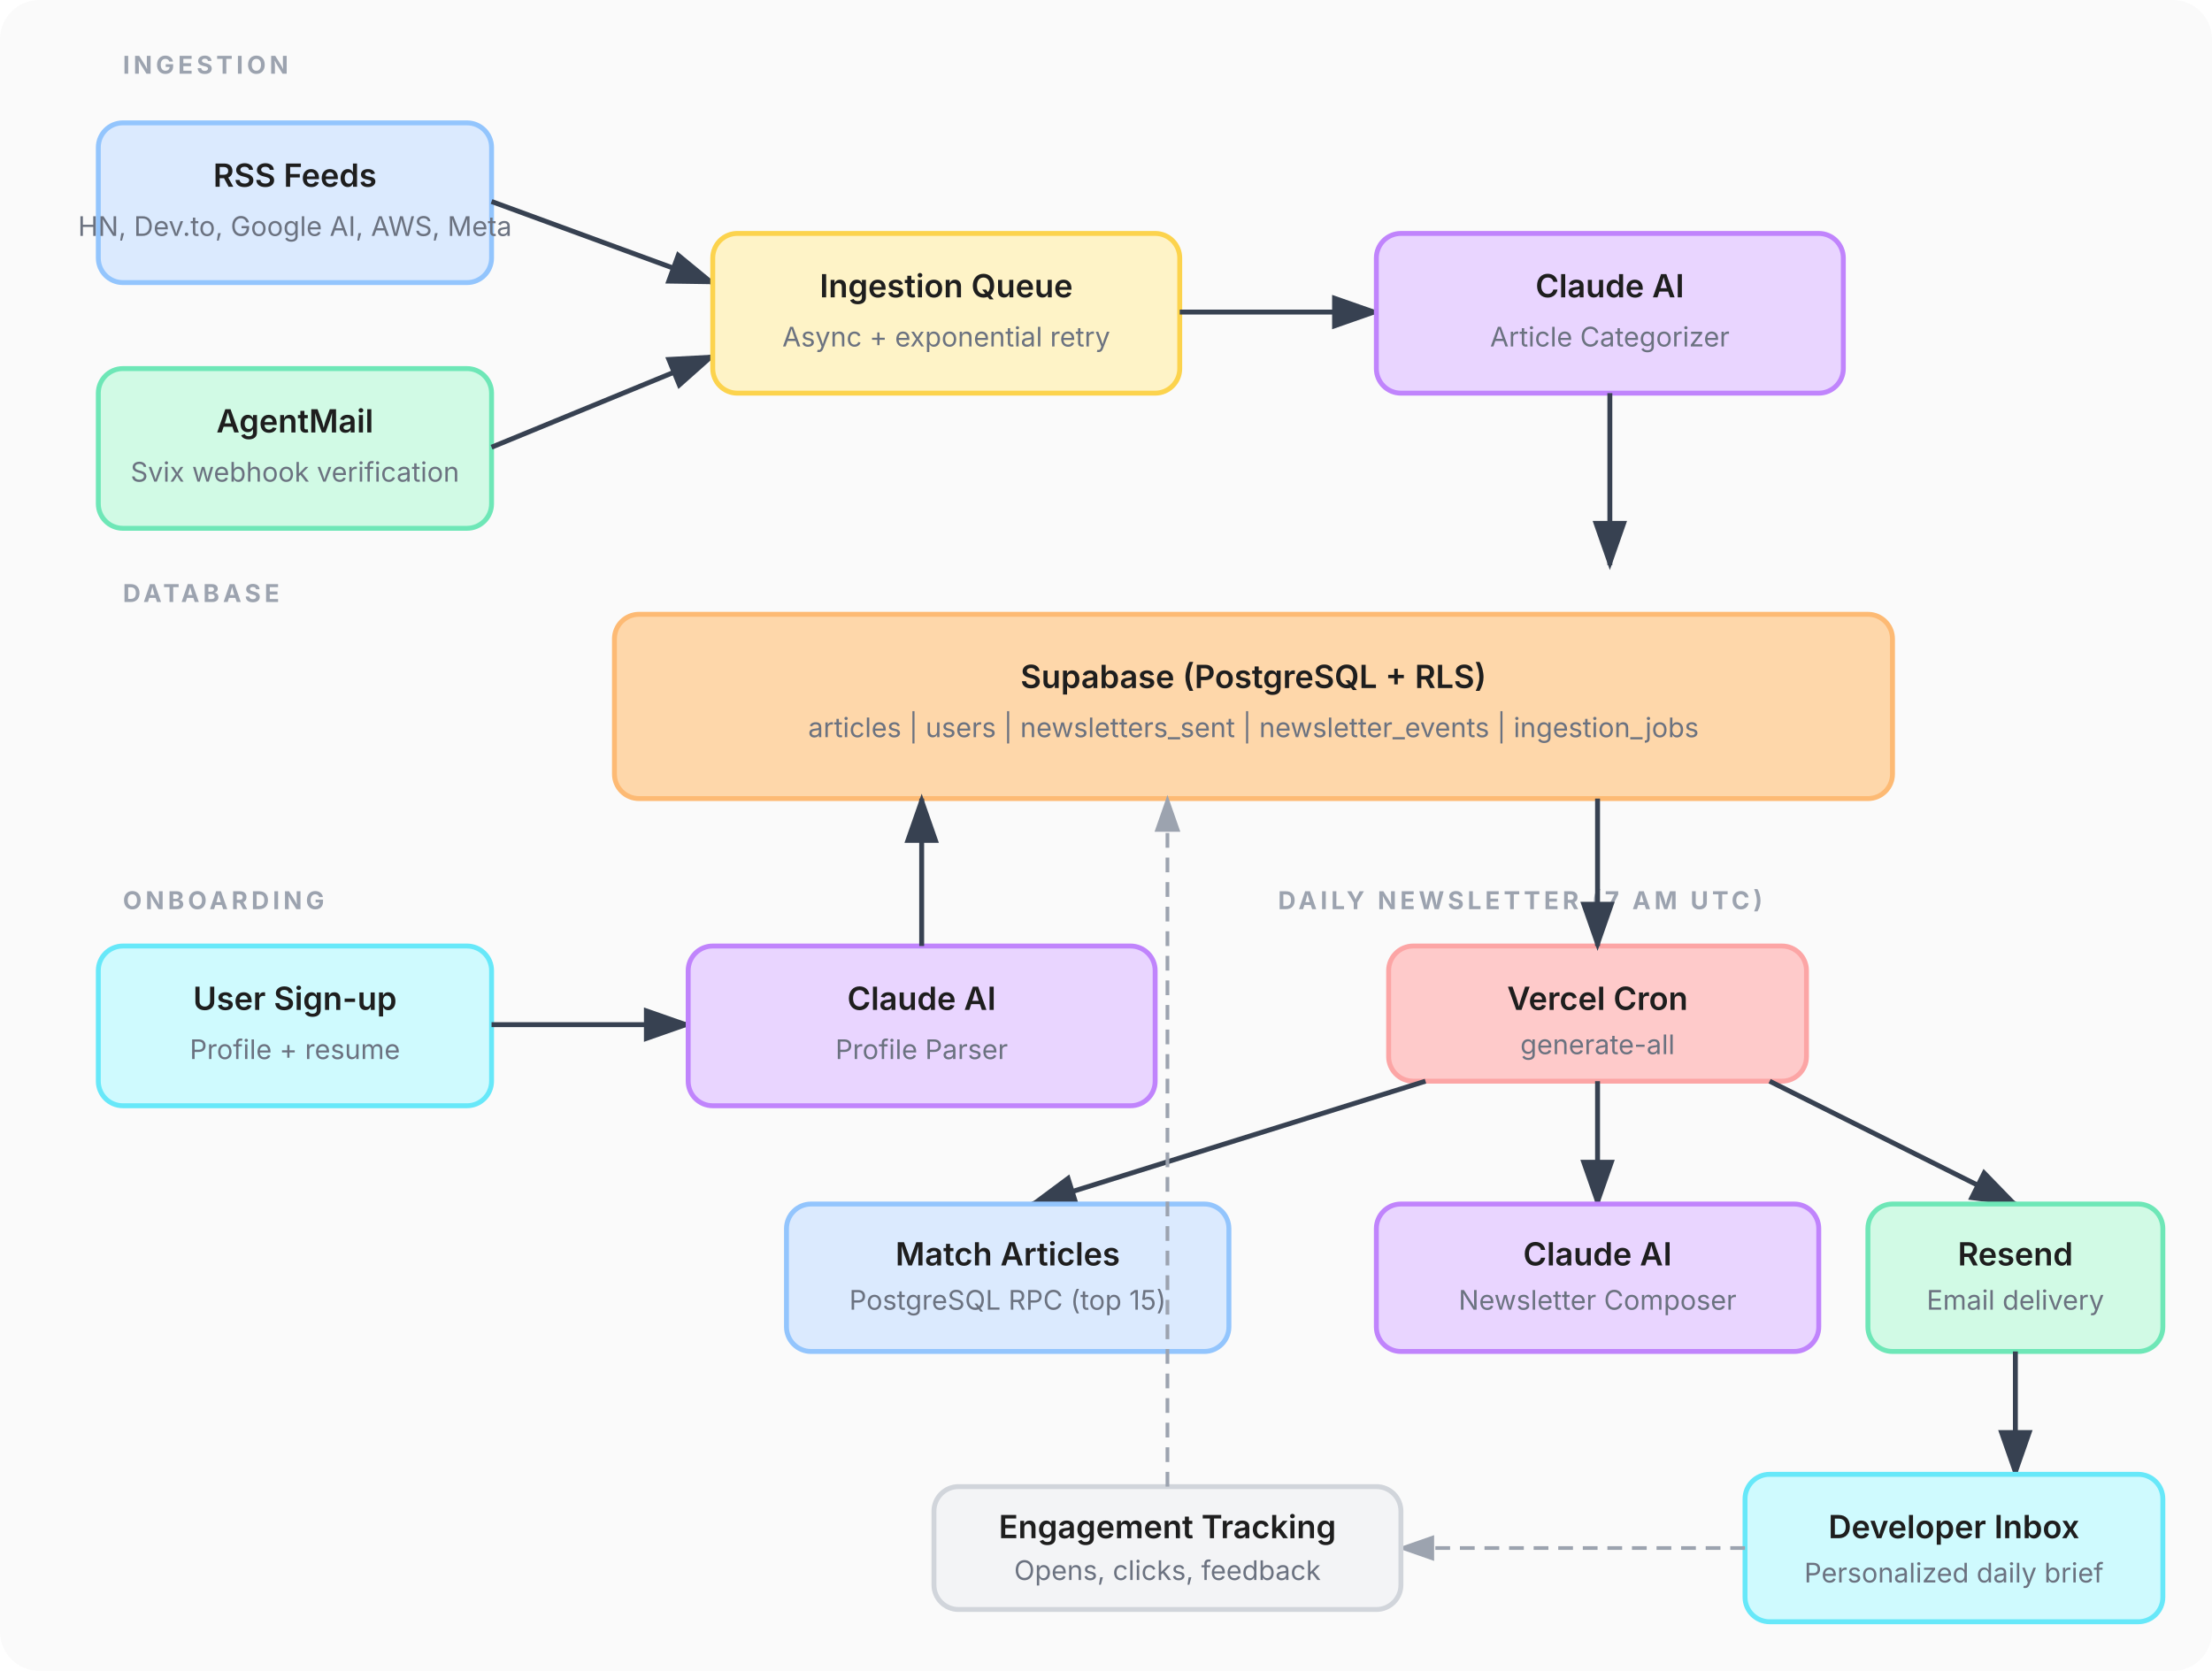
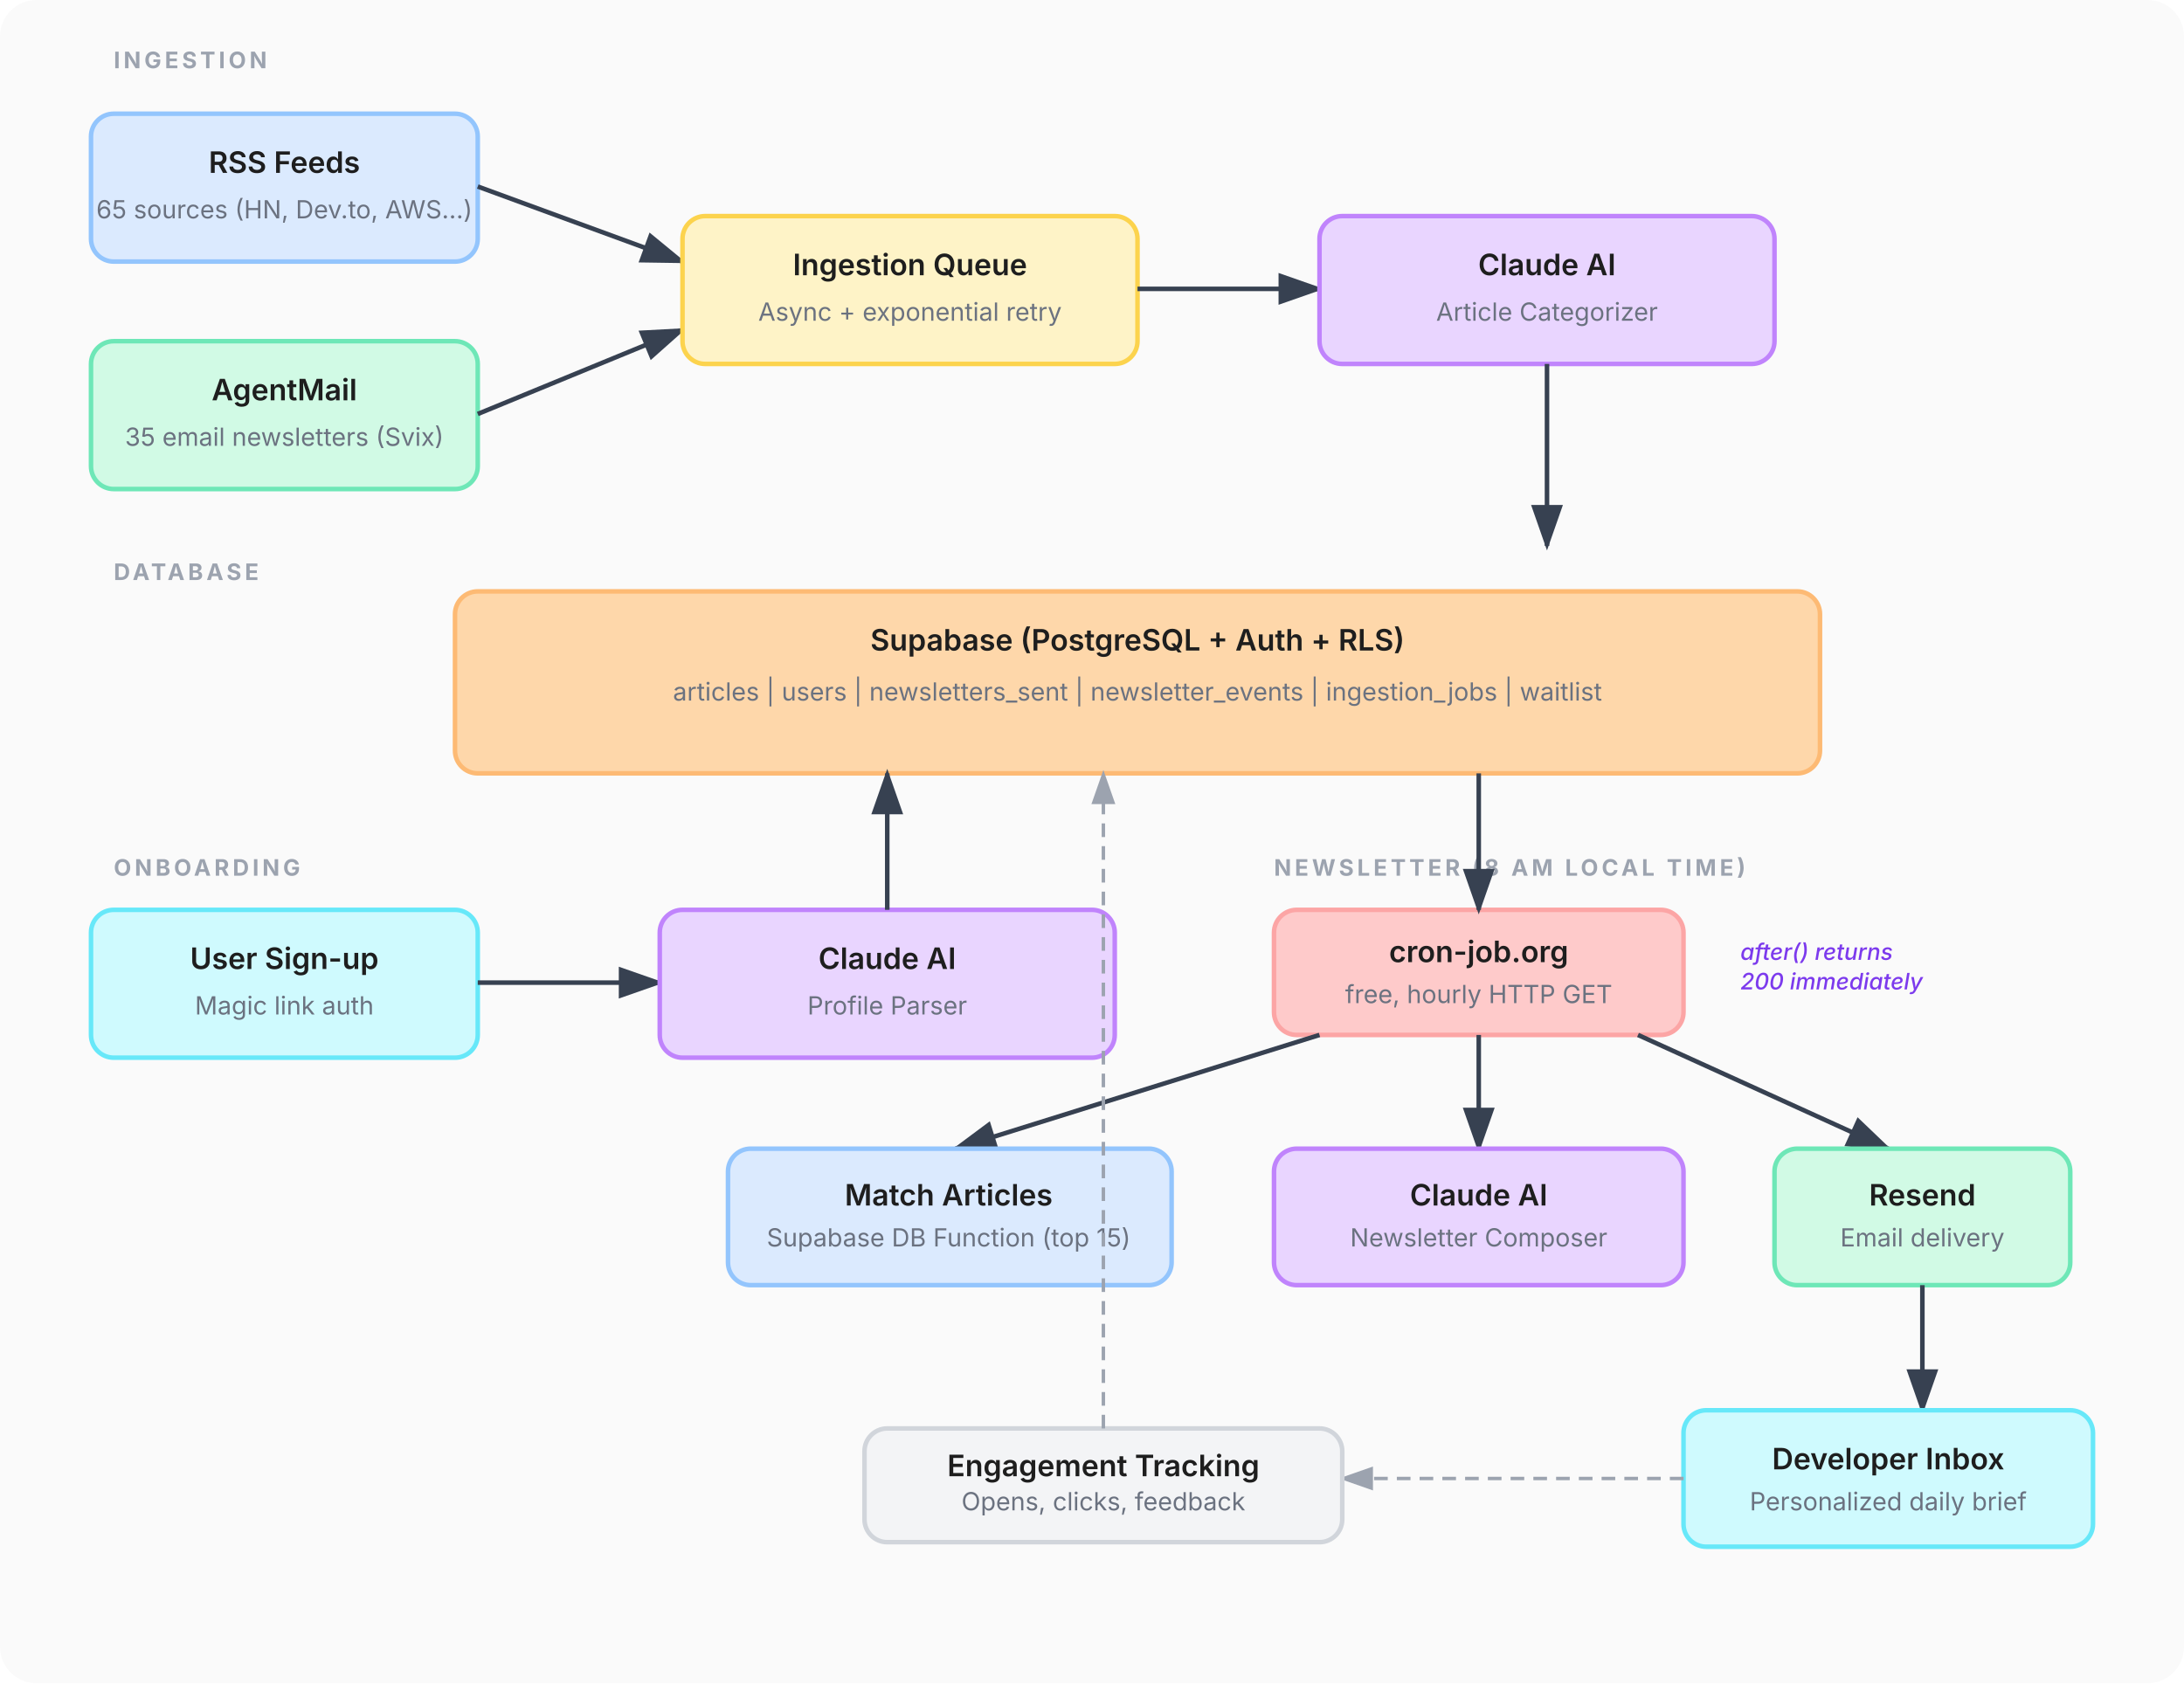
- <svg xmlns="http://www.w3.org/2000/svg" viewBox="0 0 900 680" fill="none" font-family="Inter, -apple-system, system-ui, sans-serif">
+ <svg xmlns="http://www.w3.org/2000/svg" viewBox="0 0 960 740" fill="none" font-family="Inter, -apple-system, system-ui, sans-serif">
  <style>
    .box { stroke-width: 2; rx: 10; }
    .label { font-size: 13px; font-weight: 600; fill: #1e1e1e; }
    .sublabel { font-size: 11px; fill: #6b7280; }
    .arrow { stroke: #374151; stroke-width: 2; fill: none; marker-end: url(#arrowhead); }
    .arrow-dashed { stroke: #9ca3af; stroke-width: 1.5; fill: none; stroke-dasharray: 6 4; marker-end: url(#arrowhead-gray); }
    .section-label { font-size: 10px; font-weight: 700; fill: #9ca3af; letter-spacing: 1.5px; text-transform: uppercase; }
+     .annotation { font-size: 10px; fill: #7c3aed; font-weight: 500; font-style: italic; }
  </style>
  <defs>
    <marker id="arrowhead" markerWidth="10" markerHeight="7" refX="9" refY="3.5" orient="auto">
      <polygon points="0 0, 10 3.5, 0 7" fill="#374151" />
    </marker>
    <marker id="arrowhead-gray" markerWidth="10" markerHeight="7" refX="9" refY="3.5" orient="auto">
      <polygon points="0 0, 10 3.5, 0 7" fill="#9ca3af" />
    </marker>
  </defs>
-   <rect width="900" height="680" fill="#fafafa" rx="16" />
+   <rect width="960" height="740" fill="#fafafa" rx="16" />
  <text x="50" y="30" class="section-label">INGESTION</text>
-   <rect x="40" y="50" width="160" height="65" class="box" fill="#dbeafe" stroke="#93c5fd" />
-   <text x="120" y="76" class="label" text-anchor="middle">RSS Feeds</text>
-   <text x="120" y="96" class="sublabel" text-anchor="middle">HN, Dev.to, Google AI, AWS, Meta</text>
-   <rect x="40" y="150" width="160" height="65" class="box" fill="#d1fae5" stroke="#6ee7b7" />
-   <text x="120" y="176" class="label" text-anchor="middle">AgentMail</text>
-   <text x="120" y="196" class="sublabel" text-anchor="middle">Svix webhook verification</text>
-   <path d="M200,82 L290,115" class="arrow" />
-   <path d="M200,182 L290,145" class="arrow" />
-   <rect x="290" y="95" width="190" height="65" class="box" fill="#fef3c7" stroke="#fcd34d" />
-   <text x="385" y="121" class="label" text-anchor="middle">Ingestion Queue</text>
-   <text x="385" y="141" class="sublabel" text-anchor="middle">Async + exponential retry</text>
-   <path d="M480,127 L560,127" class="arrow" />
-   <rect x="560" y="95" width="190" height="65" class="box" fill="#e9d5ff" stroke="#c084fc" />
-   <text x="655" y="121" class="label" text-anchor="middle">Claude AI</text>
-   <text x="655" y="141" class="sublabel" text-anchor="middle">Article Categorizer</text>
-   <path d="M655,160 L655,230" class="arrow" />
-   <text x="50" y="245" class="section-label">DATABASE</text>
-   <rect x="250" y="250" width="520" height="75" class="box" fill="#fed7aa" stroke="#fdba74" />
-   <text x="510" y="280" class="label" text-anchor="middle">Supabase (PostgreSQL + RLS)</text>
-   <text x="510" y="300" class="sublabel" text-anchor="middle">articles  |  users  |  newsletters_sent  |  newsletter_events  |  ingestion_jobs</text>
-   <text x="50" y="370" class="section-label">ONBOARDING</text>
-   <rect x="40" y="385" width="160" height="65" class="box" fill="#cffafe" stroke="#67e8f9" />
-   <text x="120" y="411" class="label" text-anchor="middle">User Sign-up</text>
-   <text x="120" y="431" class="sublabel" text-anchor="middle">Profile + resume</text>
-   <path d="M200,417 L280,417" class="arrow" />
-   <rect x="280" y="385" width="190" height="65" class="box" fill="#e9d5ff" stroke="#c084fc" />
-   <text x="375" y="411" class="label" text-anchor="middle">Claude AI</text>
-   <text x="375" y="431" class="sublabel" text-anchor="middle">Profile Parser</text>
-   <path d="M375,385 L375,325" class="arrow" />
-   <text x="520" y="370" class="section-label">DAILY NEWSLETTER (7 AM UTC)</text>
-   <rect x="565" y="385" width="170" height="55" class="box" fill="#fecaca" stroke="#fca5a5" />
-   <text x="650" y="411" class="label" text-anchor="middle">Vercel Cron</text>
-   <text x="650" y="429" class="sublabel" text-anchor="middle">generate-all</text>
-   <path d="M650,325 L650,385" class="arrow" />
-   <path d="M580,440 L420,490" class="arrow" />
-   <path d="M650,440 L650,490" class="arrow" />
-   <path d="M720,440 L820,490" class="arrow" />
-   <rect x="320" y="490" width="180" height="60" class="box" fill="#dbeafe" stroke="#93c5fd" />
-   <text x="410" y="515" class="label" text-anchor="middle">Match Articles</text>
-   <text x="410" y="533" class="sublabel" text-anchor="middle">PostgreSQL RPC (top 15)</text>
-   <rect x="560" y="490" width="180" height="60" class="box" fill="#e9d5ff" stroke="#c084fc" />
-   <text x="650" y="515" class="label" text-anchor="middle">Claude AI</text>
-   <text x="650" y="533" class="sublabel" text-anchor="middle">Newsletter Composer</text>
-   <rect x="760" y="490" width="120" height="60" class="box" fill="#d1fae5" stroke="#6ee7b7" />
-   <text x="820" y="515" class="label" text-anchor="middle">Resend</text>
-   <text x="820" y="533" class="sublabel" text-anchor="middle">Email delivery</text>
-   <path d="M820,550 L820,600" class="arrow" />
-   <rect x="710" y="600" width="170" height="60" class="box" fill="#cffafe" stroke="#67e8f9" />
-   <text x="795" y="626" class="label" text-anchor="middle">Developer Inbox</text>
-   <text x="795" y="644" class="sublabel" text-anchor="middle">Personalized daily brief</text>
-   <path d="M710,630 L570,630" class="arrow-dashed" />
-   <rect x="380" y="605" width="190" height="50" class="box" fill="#f3f4f6" stroke="#d1d5db" />
-   <text x="475" y="626" class="label" text-anchor="middle" fill="#6b7280">Engagement Tracking</text>
-   <text x="475" y="643" class="sublabel" text-anchor="middle">Opens, clicks, feedback</text>
-   <path d="M475,605 L475,325" class="arrow-dashed" />
+   <rect x="40" y="50" width="170" height="65" class="box" fill="#dbeafe" stroke="#93c5fd" />
+   <text x="125" y="76" class="label" text-anchor="middle">RSS Feeds</text>
+   <text x="125" y="96" class="sublabel" text-anchor="middle">65 sources (HN, Dev.to, AWS...)</text>
+   <rect x="40" y="150" width="170" height="65" class="box" fill="#d1fae5" stroke="#6ee7b7" />
+   <text x="125" y="176" class="label" text-anchor="middle">AgentMail</text>
+   <text x="125" y="196" class="sublabel" text-anchor="middle">35 email newsletters (Svix)</text>
+   <path d="M210,82 L300,115" class="arrow" />
+   <path d="M210,182 L300,145" class="arrow" />
+   <rect x="300" y="95" width="200" height="65" class="box" fill="#fef3c7" stroke="#fcd34d" />
+   <text x="400" y="121" class="label" text-anchor="middle">Ingestion Queue</text>
+   <text x="400" y="141" class="sublabel" text-anchor="middle">Async + exponential retry</text>
+   <path d="M500,127 L580,127" class="arrow" />
+   <rect x="580" y="95" width="200" height="65" class="box" fill="#e9d5ff" stroke="#c084fc" />
+   <text x="680" y="121" class="label" text-anchor="middle">Claude AI</text>
+   <text x="680" y="141" class="sublabel" text-anchor="middle">Article Categorizer</text>
+   <path d="M680,160 L680,240" class="arrow" />
+   <text x="50" y="255" class="section-label">DATABASE</text>
+   <rect x="200" y="260" width="600" height="80" class="box" fill="#fed7aa" stroke="#fdba74" />
+   <text x="500" y="286" class="label" text-anchor="middle">Supabase (PostgreSQL + Auth + RLS)</text>
+   <text x="500" y="308" class="sublabel" text-anchor="middle">articles | users | newsletters_sent | newsletter_events | ingestion_jobs | waitlist</text>
+   <text x="50" y="385" class="section-label">ONBOARDING</text>
+   <rect x="40" y="400" width="170" height="65" class="box" fill="#cffafe" stroke="#67e8f9" />
+   <text x="125" y="426" class="label" text-anchor="middle">User Sign-up</text>
+   <text x="125" y="446" class="sublabel" text-anchor="middle">Magic link auth</text>
+   <path d="M210,432 L290,432" class="arrow" />
+   <rect x="290" y="400" width="200" height="65" class="box" fill="#e9d5ff" stroke="#c084fc" />
+   <text x="390" y="426" class="label" text-anchor="middle">Claude AI</text>
+   <text x="390" y="446" class="sublabel" text-anchor="middle">Profile Parser</text>
+   <path d="M390,400 L390,340" class="arrow" />
+   <text x="560" y="385" class="section-label">NEWSLETTER (8 AM LOCAL TIME)</text>
+   <rect x="560" y="400" width="180" height="55" class="box" fill="#fecaca" stroke="#fca5a5" />
+   <text x="650" y="423" class="label" text-anchor="middle">cron-job.org</text>
+   <text x="650" y="441" class="sublabel" text-anchor="middle">free, hourly HTTP GET</text>
+   <path d="M650,340 L650,400" class="arrow" />
+   <text x="765" y="422" class="annotation">after() returns</text>
+   <text x="765" y="435" class="annotation">200 immediately</text>
+   <path d="M580,455 L420,505" class="arrow" />
+   <path d="M650,455 L650,505" class="arrow" />
+   <path d="M720,455 L830,505" class="arrow" />
+   <rect x="320" y="505" width="195" height="60" class="box" fill="#dbeafe" stroke="#93c5fd" />
+   <text x="417" y="530" class="label" text-anchor="middle">Match Articles</text>
+   <text x="417" y="548" class="sublabel" text-anchor="middle">Supabase DB Function (top 15)</text>
+   <rect x="560" y="505" width="180" height="60" class="box" fill="#e9d5ff" stroke="#c084fc" />
+   <text x="650" y="530" class="label" text-anchor="middle">Claude AI</text>
+   <text x="650" y="548" class="sublabel" text-anchor="middle">Newsletter Composer</text>
+   <rect x="780" y="505" width="130" height="60" class="box" fill="#d1fae5" stroke="#6ee7b7" />
+   <text x="845" y="530" class="label" text-anchor="middle">Resend</text>
+   <text x="845" y="548" class="sublabel" text-anchor="middle">Email delivery</text>
+   <path d="M845,565 L845,620" class="arrow" />
+   <rect x="740" y="620" width="180" height="60" class="box" fill="#cffafe" stroke="#67e8f9" />
+   <text x="830" y="646" class="label" text-anchor="middle">Developer Inbox</text>
+   <text x="830" y="664" class="sublabel" text-anchor="middle">Personalized daily brief</text>
+   <path d="M740,650 L590,650" class="arrow-dashed" />
+   <rect x="380" y="628" width="210" height="50" class="box" fill="#f3f4f6" stroke="#d1d5db" />
+   <text x="485" y="649" class="label" text-anchor="middle" fill="#6b7280">Engagement Tracking</text>
+   <text x="485" y="664" class="sublabel" text-anchor="middle">Opens, clicks, feedback</text>
+   <path d="M485,628 L485,340" class="arrow-dashed" />
</svg>
